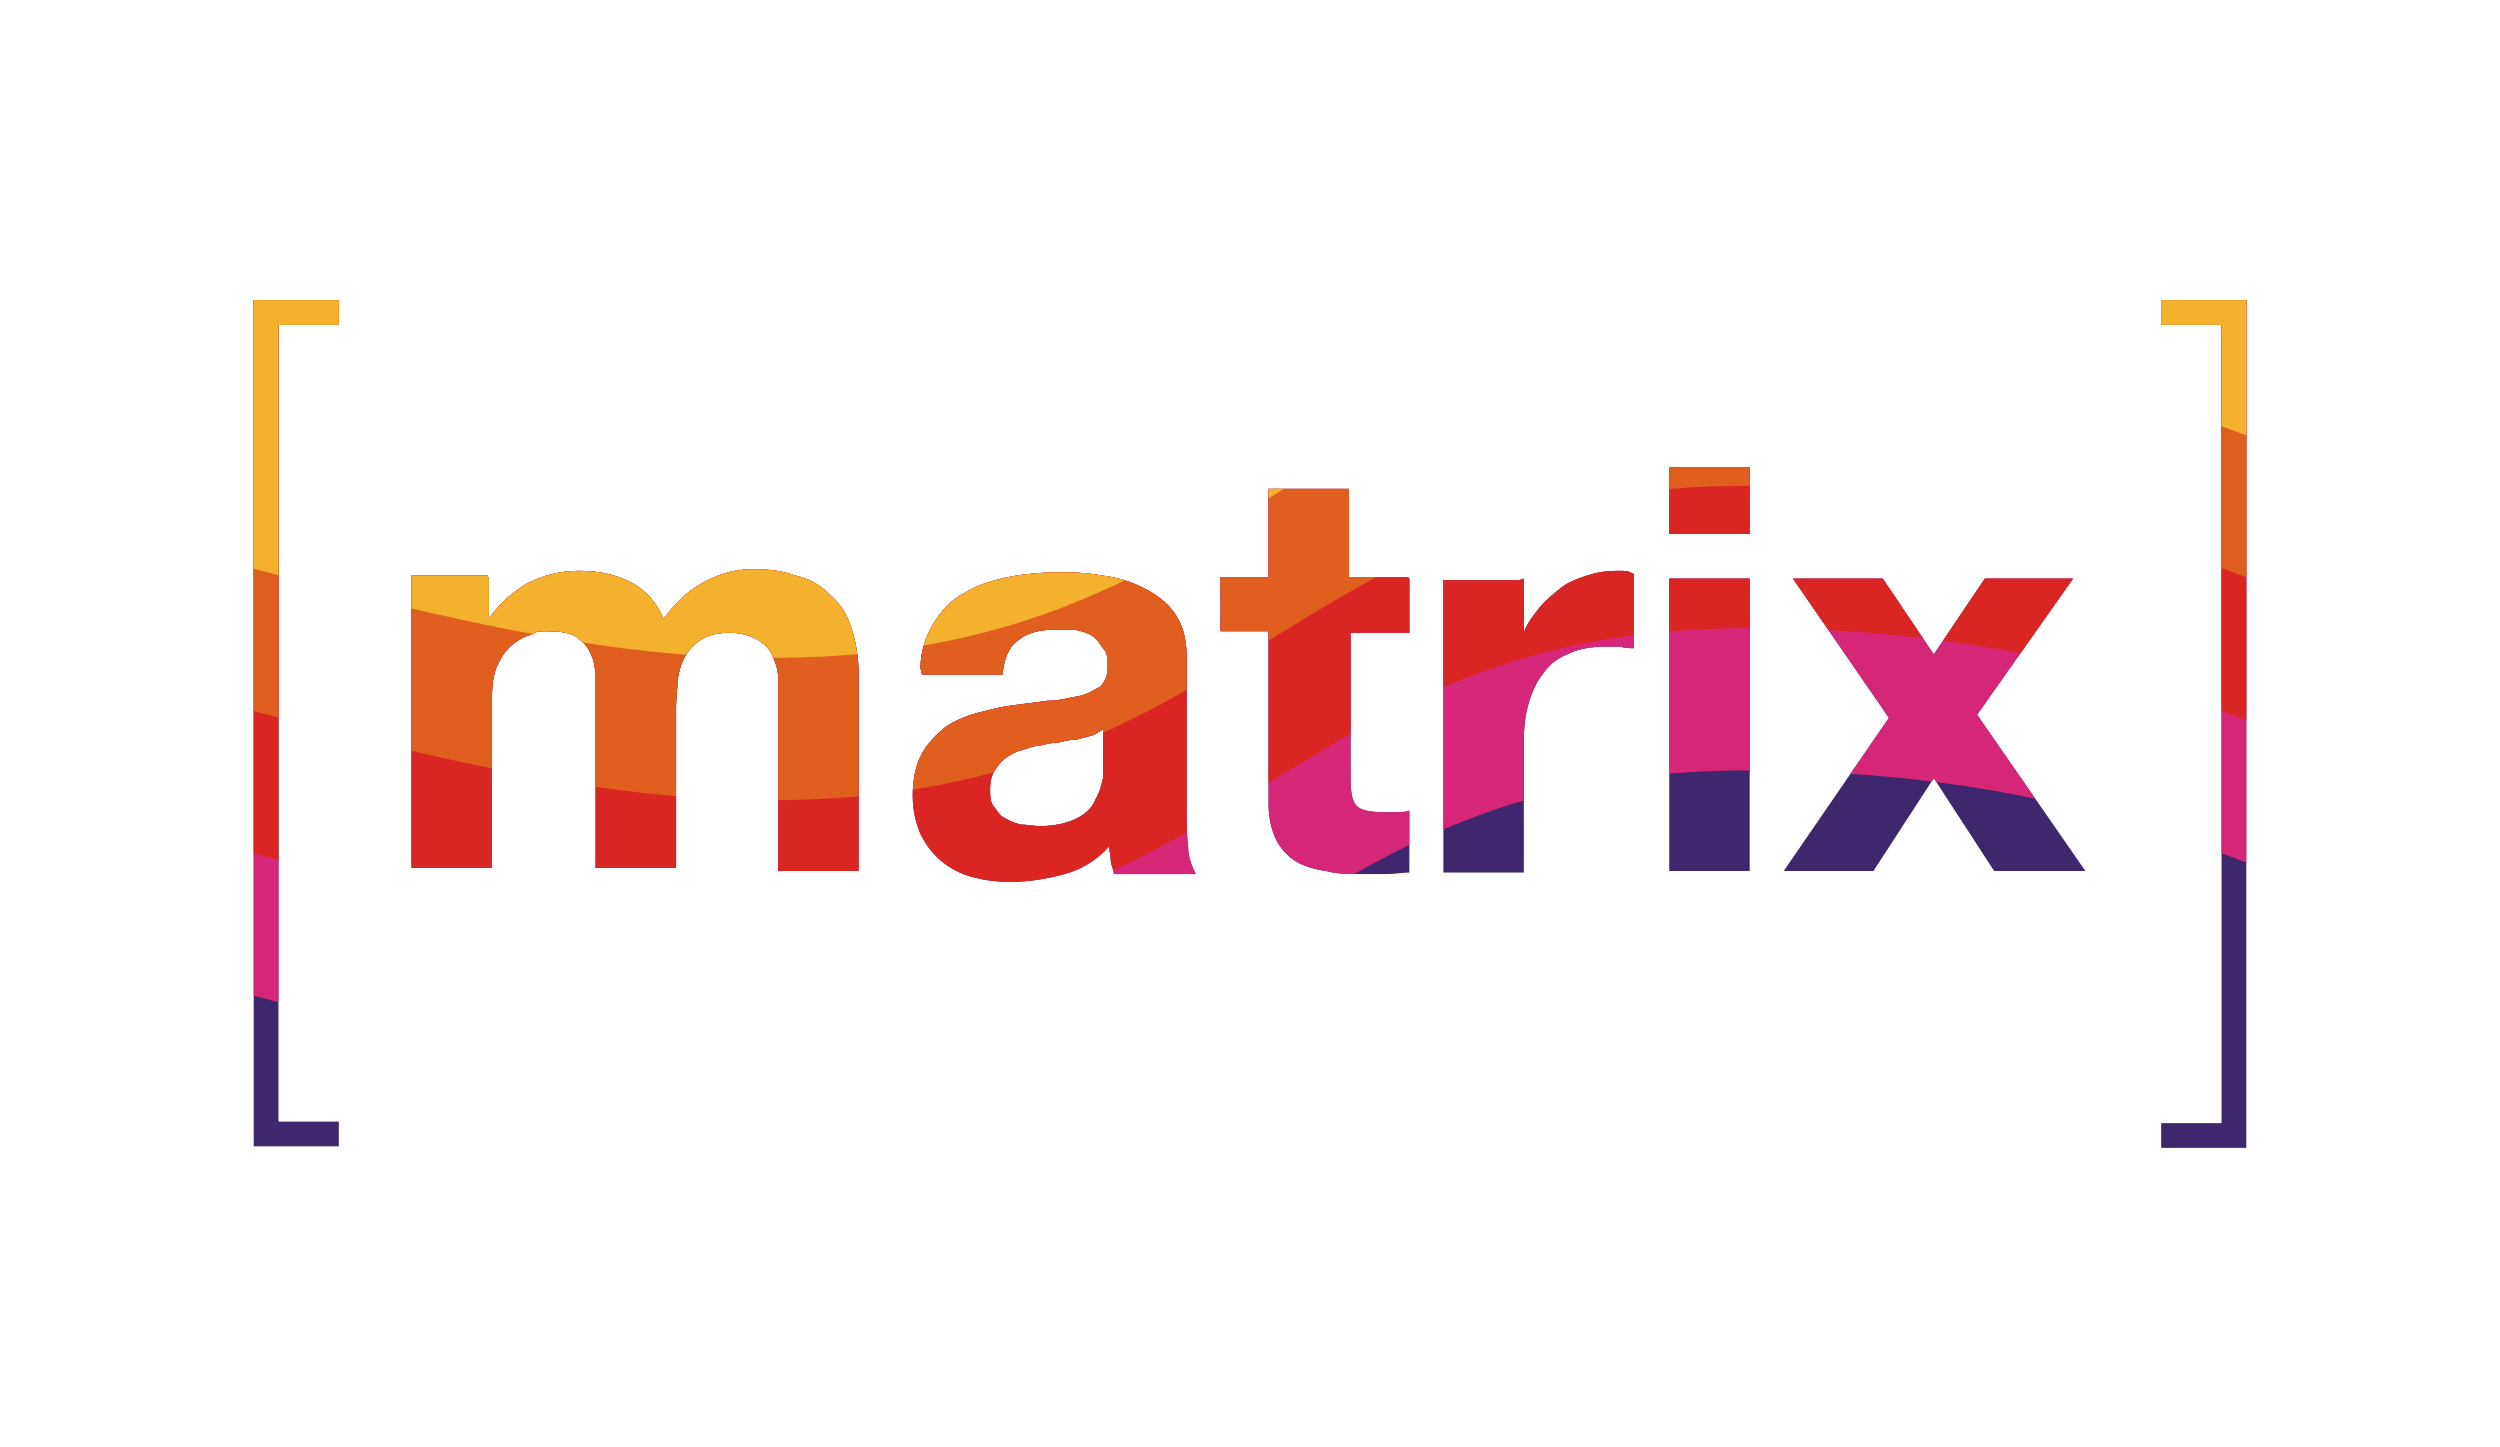
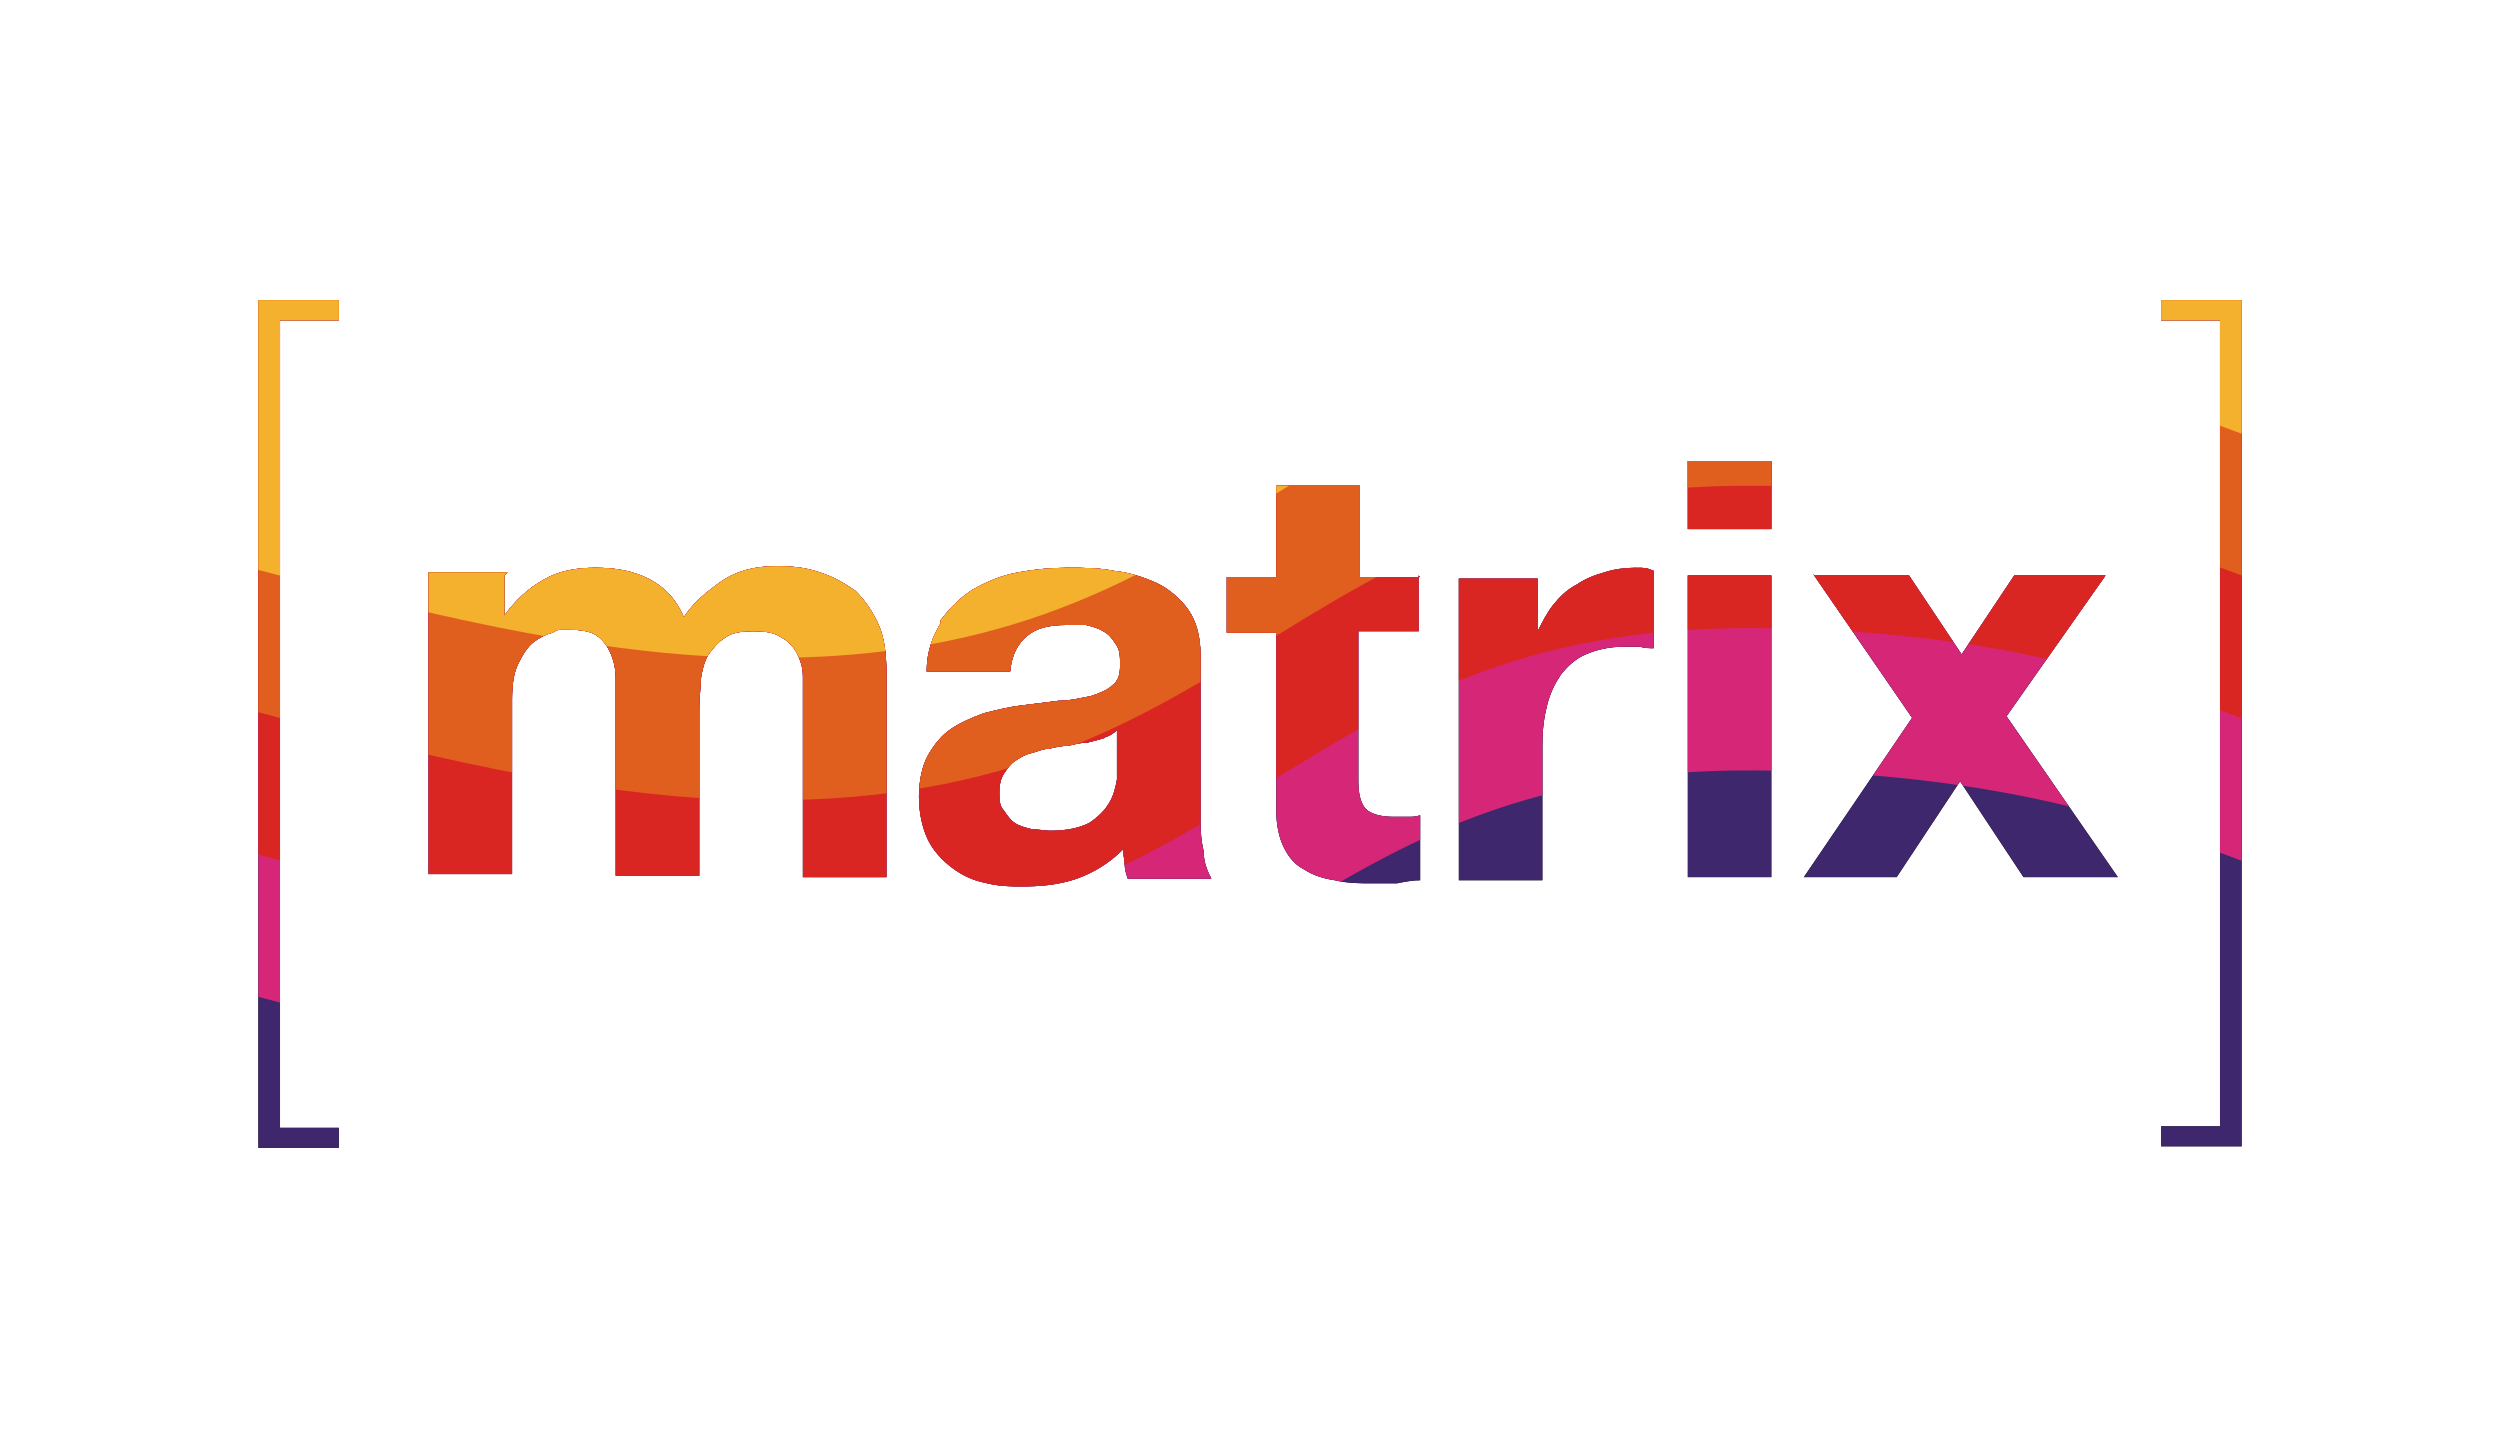
- <svg xmlns="http://www.w3.org/2000/svg" id="Marix_logo__x28_visuell_zum_Community_Kasten_angepasst_x29_" version="1.1" viewBox="0 0 161.6 93.5">
+ <svg xmlns="http://www.w3.org/2000/svg" id="ebene" version="1.1" viewBox="0 0 161.6 93.5">
  <defs>
    <style>
      .st0 {
        fill: none;
      }

      .st1 {
        fill: #d92623;
      }

      .st2 {
        fill: #3e276d;
      }

      .st3 {
        fill: #f4b12e;
      }

      .st4 {
        fill: #d62677;
      }

      .st5 {
        clip-path: url(#clippath);
      }

      .st6 {
        fill: #e05f1e;
      }
    </style>
    <clipPath id="clippath">
-       <path class="st0" d="M31.6,37.4v2.6h0c.7-1,1.5-1.7,2.5-2.3,1-.5,2.1-.8,3.3-.8s2.3.2,3.3.7c1,.5,1.7,1.3,2.2,2.4.6-.8,1.3-1.6,2.3-2.2,1-.6,2.1-1,3.4-1s1.9.1,2.8.4c.9.2,1.6.6,2.2,1.2.6.5,1.1,1.2,1.4,2.1.3.9.5,1.9.5,3.1v12.7h-5.2v-10.7c0-.6,0-1.2,0-1.8,0-.6-.2-1-.4-1.5-.2-.4-.5-.7-1-1-.4-.2-1-.4-1.7-.4s-1.3.1-1.8.4c-.5.3-.8.6-1.1,1.1-.3.5-.4,1-.5,1.5,0,.6-.1,1.2-.1,1.7v10.5h-5.2v-10.6c0-.6,0-1.1,0-1.7,0-.5-.1-1.1-.3-1.5-.2-.5-.5-.8-.9-1.1-.4-.3-1.1-.4-1.9-.4s-.6,0-1,.2c-.4.1-.8.3-1.2.6-.4.3-.7.7-1,1.3-.3.6-.4,1.3-.4,2.2v11h-5.2v-18.9h4.9ZM59.5,43.2c0-1.2.4-2.2.9-3,.5-.8,1.2-1.5,2-1.9.8-.5,1.8-.8,2.8-1,1-.2,2.1-.3,3.1-.3s1.9,0,2.9.2c1,.1,1.9.4,2.7.8.8.4,1.5.9,2,1.6.5.7.8,1.6.8,2.8v9.8c0,.9,0,1.7.1,2.5,0,.8.3,1.4.5,1.8h-5.3c0-.3-.2-.6-.2-.9,0-.3-.1-.6-.1-.9-.8.9-1.8,1.5-2.9,1.8-1.1.3-2.3.5-3.4.5s-1.7-.1-2.5-.3c-.8-.2-1.5-.6-2-1-.6-.5-1-1-1.4-1.8-.3-.7-.5-1.5-.5-2.5s.2-2,.6-2.7c.4-.7.9-1.2,1.5-1.7.6-.4,1.3-.7,2-.9.8-.2,1.5-.4,2.3-.5.8-.1,1.5-.2,2.3-.3.8,0,1.4-.2,2-.3.6-.1,1-.4,1.4-.6.3-.3.5-.7.5-1.2,0-.6,0-1-.3-1.3-.2-.3-.4-.6-.7-.8-.3-.2-.7-.3-1.1-.4-.4,0-.8,0-1.3,0-1,0-1.8.2-2.4.7-.6.4-.9,1.2-1,2.2h-5.2ZM71.5,47c-.2.2-.5.3-.8.5-.3.1-.7.2-1.1.3-.4,0-.8.1-1.2.2-.4,0-.8.1-1.2.2-.4,0-.8.2-1.2.3-.4.1-.7.3-1,.5-.3.2-.5.5-.7.8-.2.3-.3.7-.3,1.2s0,.9.3,1.2c.2.3.4.6.7.7.3.2.6.3,1,.4.4,0,.8.1,1.2.1,1,0,1.8-.2,2.4-.5.6-.3,1-.7,1.2-1.2.3-.5.4-1,.5-1.4,0-.5,0-.9,0-1.2v-1.9ZM91.1,37.4v3.5h-3.8v9.4c0,.9.1,1.5.4,1.8.3.3.9.4,1.8.4s.6,0,.8,0c.3,0,.5,0,.8-.1v4c-.4,0-.9.1-1.5.1-.5,0-1.1,0-1.6,0-.8,0-1.6,0-2.3-.2-.7-.1-1.4-.3-1.9-.6-.5-.3-1-.8-1.3-1.4-.3-.6-.5-1.4-.5-2.3v-11.2h-3.1v-3.5h3.1v-5.7h5.2v5.7h3.8ZM98.5,37.4v3.5h0c.2-.6.6-1.1,1-1.6.4-.5.9-.9,1.4-1.3.5-.4,1.1-.6,1.7-.8.6-.2,1.2-.3,1.9-.3s.7,0,1.1.2v4.8c-.2,0-.5,0-.9-.1-.3,0-.7,0-1,0-1,0-1.8.2-2.4.5-.7.3-1.2.7-1.6,1.3-.4.5-.7,1.2-.9,1.9-.2.7-.3,1.5-.3,2.4v8.5h-5.2v-18.9h4.9ZM107.9,34.5v-4.3h5.2v4.3h-5.2ZM113.1,37.4v18.9h-5.2v-18.9h5.2ZM115.8,37.4h5.9l3.3,4.9,3.3-4.9h5.7l-6.2,8.8,7,10.1h-5.9l-3.9-6-3.9,6h-5.8l6.8-9.9-6.2-9ZM21.9,74.1v-1.6h-3.9V21h3.9v-1.6h-5.5v54.7h5.5ZM145.2,74.1V19.4h-5.5v1.6h3.9v51.6h-3.9v1.6h5.5Z" />
+       <path class="st0" d="M18.1,20.7v52.2h3.8v1.3h-5.2V19.4h5.2v1.3h-3.8ZM32.6,37.2v2.6h0c.7-1,1.6-1.8,2.5-2.3,1-.6,2.1-.8,3.4-.8s2.4.2,3.4.7c1,.5,1.8,1.3,2.3,2.5.6-.9,1.4-1.6,2.4-2.3,1-.7,2.2-1,3.5-1s2,.1,2.9.4c.9.3,1.6.7,2.3,1.2.6.6,1.1,1.3,1.5,2.2.4.9.5,2,.5,3.2v13.1h-5.4v-11.1c0-.7,0-1.3,0-1.9,0-.6-.2-1.1-.4-1.5-.2-.4-.6-.8-1-1-.4-.3-1-.4-1.8-.4s-1.4.1-1.8.4c-.5.3-.8.7-1.1,1.1-.3.5-.4,1-.5,1.6,0,.6-.1,1.2-.1,1.8v10.9h-5.4v-11c0-.6,0-1.2,0-1.7,0-.6-.1-1.1-.3-1.6-.2-.5-.5-.9-.9-1.2-.4-.3-1.1-.4-1.9-.4s-.6,0-1,.2c-.4.1-.8.3-1.2.6-.4.3-.7.8-1,1.4-.3.6-.4,1.4-.4,2.3v11.3h-5.4v-19.5h5.1ZM60.8,40.1c.6-.8,1.3-1.5,2.1-2,.9-.5,1.8-.9,2.9-1.1,1.1-.2,2.1-.3,3.2-.3s2,0,3,.2c1,.1,1.9.4,2.8.8.8.4,1.5,1,2,1.7.5.7.8,1.7.8,2.9v10.2c0,.9,0,1.7.2,2.5,0,.8.3,1.4.5,1.8h-5.4c-.1-.3-.2-.6-.2-.9,0-.3-.1-.6-.1-1-.9.9-1.9,1.5-3,1.9-1.2.4-2.3.5-3.6.5s-1.8-.1-2.6-.3c-.8-.2-1.5-.6-2.1-1.1-.6-.5-1.1-1.1-1.4-1.8s-.5-1.6-.5-2.6.2-2,.6-2.7c.4-.7.9-1.3,1.5-1.7.6-.4,1.3-.7,2.1-1,.8-.2,1.6-.4,2.4-.5.8-.1,1.6-.2,2.4-.3.8,0,1.5-.2,2.1-.3.6-.2,1.1-.4,1.4-.7.4-.3.5-.7.5-1.3,0-.6,0-1-.3-1.4-.2-.3-.4-.6-.8-.8-.3-.2-.7-.3-1.1-.4-.4,0-.9,0-1.3,0-1.1,0-1.9.2-2.5.7-.6.5-1,1.2-1.1,2.3h-5.4c0-1.3.4-2.3.9-3.1ZM71.4,47.7c-.3.1-.7.2-1.1.3-.4,0-.8.1-1.2.2-.4,0-.9.1-1.3.2-.4,0-.8.2-1.2.3-.4.1-.7.3-1,.5-.3.2-.5.5-.7.8-.2.3-.3.7-.3,1.2s0,.9.3,1.2c.2.3.4.6.7.8s.7.3,1.1.4c.4,0,.8.1,1.2.1,1.1,0,1.9-.2,2.5-.5.6-.4,1-.8,1.3-1.3.3-.5.4-1,.5-1.5,0-.5,0-.9,0-1.2v-2c-.2.2-.5.4-.9.5ZM91.7,37.2v3.6h-3.9v9.7c0,.9.2,1.5.5,1.8.3.3.9.5,1.8.5s.6,0,.9,0c.3,0,.5,0,.8-.1v4.2c-.5,0-1,.1-1.5.2-.6,0-1.1,0-1.6,0-.8,0-1.6,0-2.4-.2-.7-.1-1.4-.3-2-.7-.6-.3-1-.8-1.3-1.4-.3-.6-.5-1.4-.5-2.4v-11.5h-3.2v-3.6h3.2v-5.9h5.4v5.9h3.9ZM99.4,37.2v3.6h0c.3-.6.6-1.2,1-1.7.4-.5.9-1,1.5-1.3.6-.4,1.1-.6,1.8-.8.6-.2,1.3-.3,2-.3s.7,0,1.2.2v5c-.3,0-.6,0-.9-.1-.4,0-.7,0-1,0-1,0-1.8.2-2.5.5-.7.3-1.2.8-1.6,1.3-.4.6-.7,1.2-.9,2-.2.8-.3,1.6-.3,2.5v8.8h-5.4v-19.5h5.1ZM109.1,34.2v-4.4h5.4v4.4h-5.4ZM114.5,37.2v19.5h-5.4v-19.5h5.4ZM117.3,37.2h6.1l3.4,5.1,3.4-5.1h5.9l-6.4,9.1,7.2,10.4h-6.1l-4.1-6.2-4.1,6.2h-6l7-10.3-6.4-9.3ZM143.5,72.9V20.7h-3.8v-1.3h5.2v54.7h-5.2v-1.3h3.8Z" />
    </clipPath>
  </defs>
  <g class="st5">
+     <rect width="161.6" height="93.5" />
    <g>
      <rect class="st2" x="-11.7" y="7.6" width="191.7" height="71.3" />
      <path class="st4" d="M-10.4,59c13.6-.1,38.1,10.6,58.2,11.1,32.8.9,34.8-20.5,65.6-20.3s38.1,12.7,56.5,12.3c18.4-.4,3.8-55.9,3.8-55.9L-12.9,10.8l2.5,48.2Z" />
      <path class="st1" d="M-10.4,49.8c13.6-.1,38.1,10.6,58.2,11.1,32.8.9,34.8-20.5,65.6-20.3s38.1,12.7,56.5,12.3,3.8-55.9,3.8-55.9L-12.9,1.6l2.5,48.2Z" />
      <path class="st6" d="M-10.4,40.6c13.6-.1,38.1,10.6,58.2,11.1,32.8.9,34.8-20.5,65.6-20.3,30.8.1,38.1,12.7,56.5,12.3s3.8-55.9,3.8-55.9L-12.9-7.6l2.5,48.2Z" />
      <path class="st3" d="M-10.4,31.4c13.6-.1,38.1,10.6,58.2,11.1,32.8.9,34.8-20.5,65.6-20.3s38.1,12.7,56.5,12.3c18.4-.4,3.8-55.9,3.8-55.9L-12.9-16.8l2.5,48.2Z" />
    </g>
  </g>
</svg>
